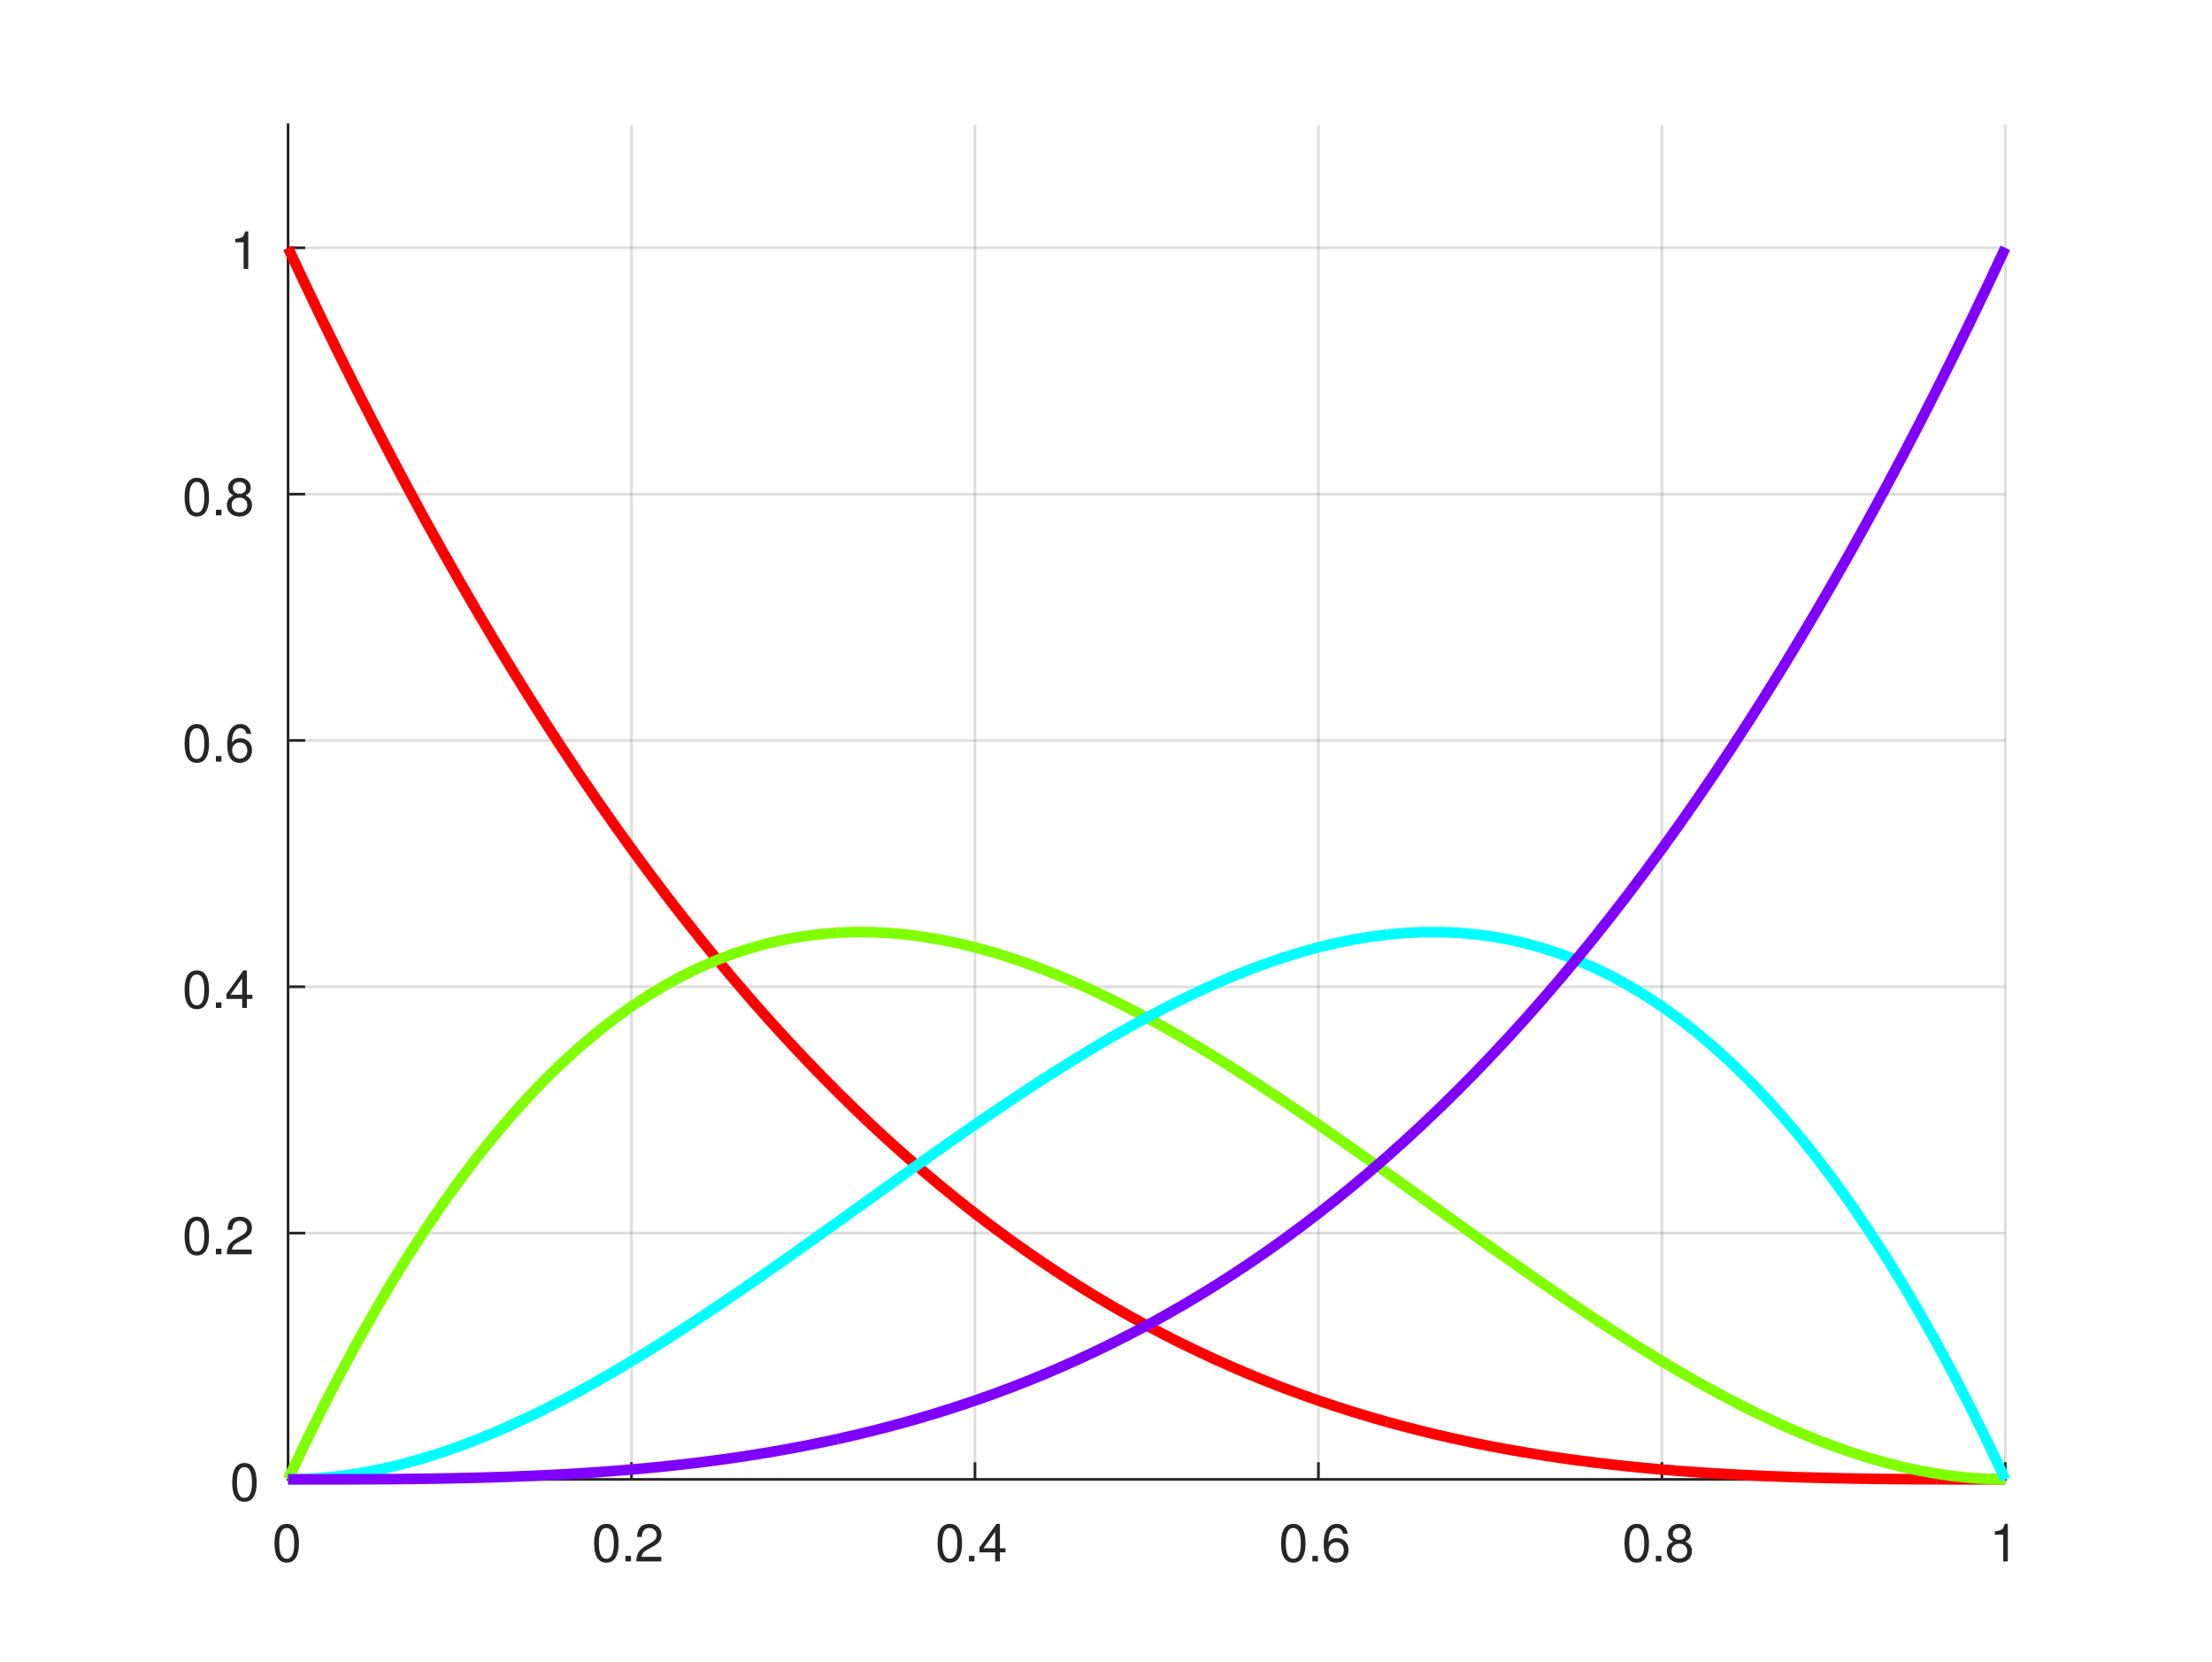
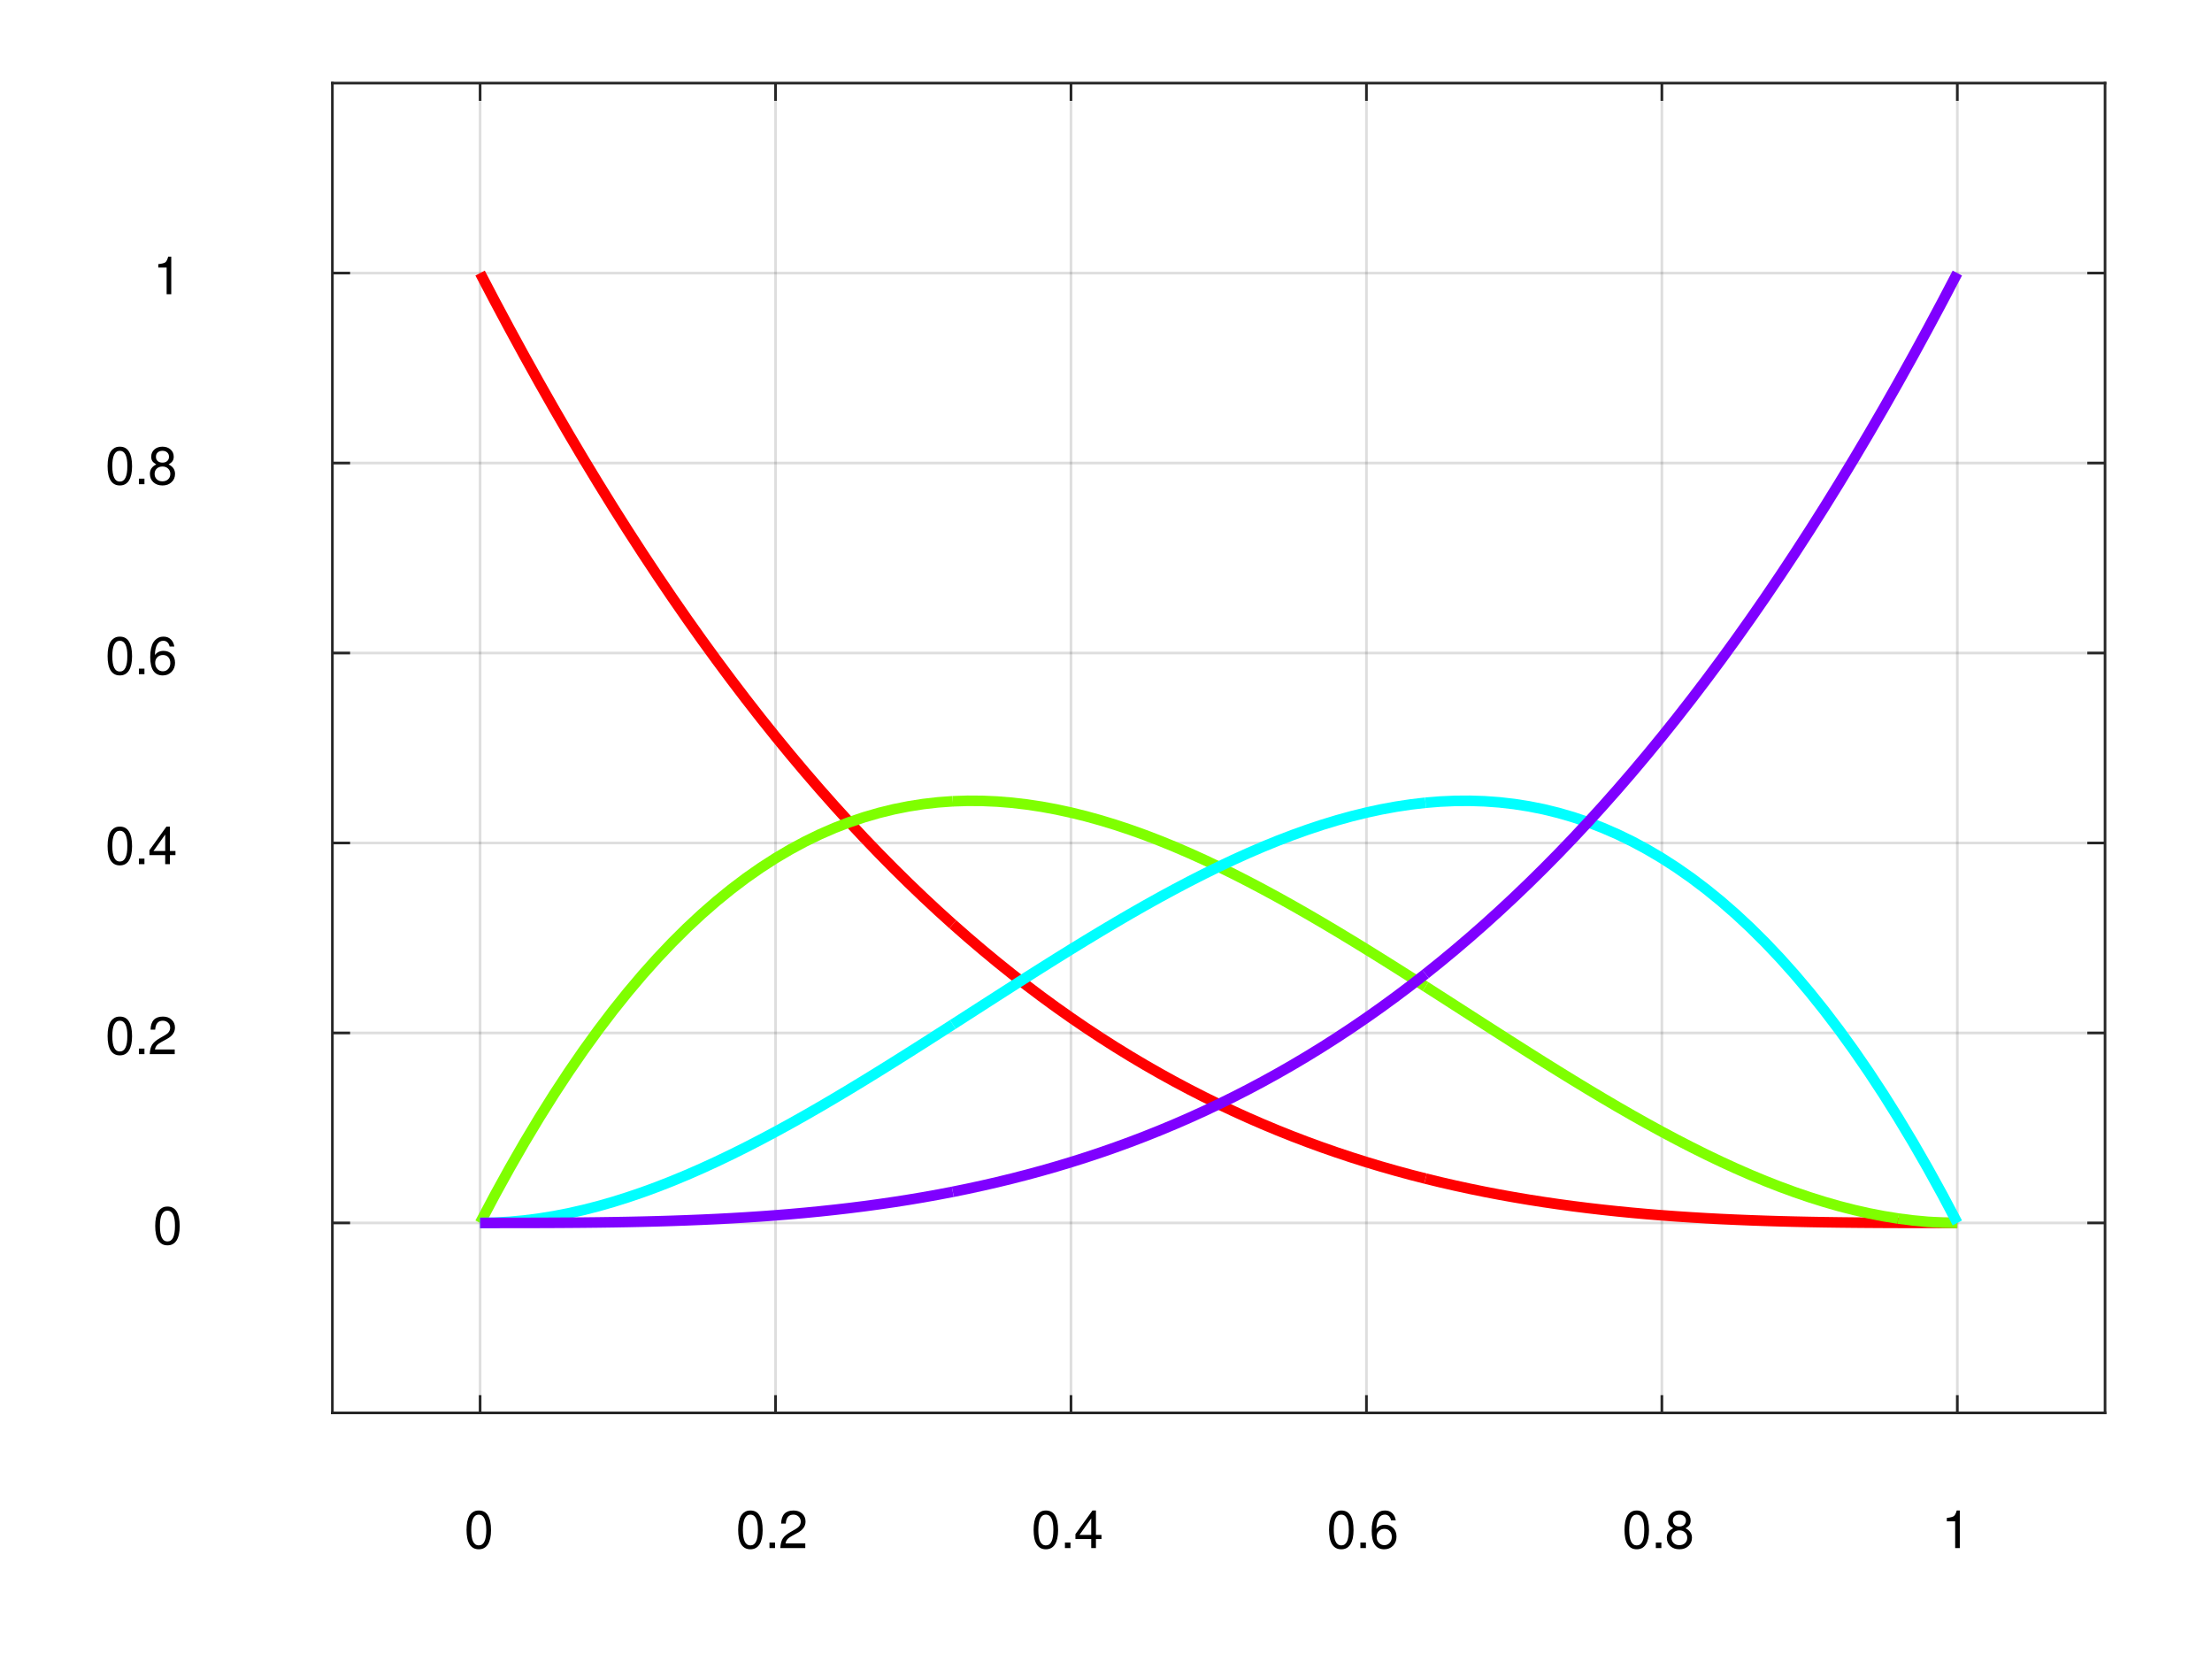
<svg xmlns="http://www.w3.org/2000/svg" height="314pt" viewBox="0 0 418 314" width="418pt">
  <defs />
  <polygon fill="#ffffff" points="0,0 418,0 418,314 0,314" />
  <g>
    <polygon fill="#ffffff" points="0,314 418,314 418,0 0,0" shape-rendering="crispEdges" />
    <clipPath id="cp00418314">
      <polygon points="0,314 418,314 418,0 0,0" />
    </clipPath>
    <g clip-path="url(#cp00418314)">
-       <polygon fill="#ffffff" points="54.434,279.499 378.946,279.499 378.946,23.553 54.434,23.553" shape-rendering="crispEdges" />
-       <polyline fill="none" points="54.434,279.499 54.434,23.553" stroke="#262626" stroke-dasharray="16,0" stroke-linecap="butt" stroke-linejoin="miter" stroke-opacity="0.15" stroke-width="0.5" />
-       <polyline fill="none" points="119.337,279.499 119.337,23.553" stroke="#262626" stroke-dasharray="16,0" stroke-linecap="butt" stroke-linejoin="miter" stroke-opacity="0.15" stroke-width="0.5" />
-       <polyline fill="none" points="184.239,279.499 184.239,23.553" stroke="#262626" stroke-dasharray="16,0" stroke-linecap="butt" stroke-linejoin="miter" stroke-opacity="0.15" stroke-width="0.5" />
-       <polyline fill="none" points="249.142,279.499 249.142,23.553" stroke="#262626" stroke-dasharray="16,0" stroke-linecap="butt" stroke-linejoin="miter" stroke-opacity="0.15" stroke-width="0.5" />
-       <polyline fill="none" points="314.044,279.499 314.044,23.553" stroke="#262626" stroke-dasharray="16,0" stroke-linecap="butt" stroke-linejoin="miter" stroke-opacity="0.15" stroke-width="0.5" />
-       <polyline fill="none" points="378.946,279.499 378.946,23.553" stroke="#262626" stroke-dasharray="16,0" stroke-linecap="butt" stroke-linejoin="miter" stroke-opacity="0.15" stroke-width="0.5" />
-       <polyline fill="none" points="54.434,279.499 54.434,276.255" stroke="#262626" stroke-linecap="butt" stroke-linejoin="miter" stroke-width="0.5" />
-       <polyline fill="none" points="119.337,279.499 119.337,276.255" stroke="#262626" stroke-linecap="butt" stroke-linejoin="miter" stroke-width="0.5" />
-       <polyline fill="none" points="184.239,279.499 184.239,276.255" stroke="#262626" stroke-linecap="butt" stroke-linejoin="miter" stroke-width="0.5" />
-       <polyline fill="none" points="249.142,279.499 249.142,276.255" stroke="#262626" stroke-linecap="butt" stroke-linejoin="miter" stroke-width="0.5" />
-       <polyline fill="none" points="314.044,279.499 314.044,276.255" stroke="#262626" stroke-linecap="butt" stroke-linejoin="miter" stroke-width="0.5" />
-       <polyline fill="none" points="378.946,279.499 378.946,276.255" stroke="#262626" stroke-linecap="butt" stroke-linejoin="miter" stroke-width="0.5" />
-       <g font-family="FreeSans" font-size="10" font-style="normal" font-weight="normal" transform="translate(51.4343,294.998) rotate(-0,3,-8)" xml:space="preserve">
-         <text fill="rgb(38,38,38)" x="0 " y="-0">0</text>
+       <polygon fill="#ffffff" points="62.809,266.937 397.789,266.937 397.789,15.702 62.809,15.702" shape-rendering="crispEdges" />
+       <polyline fill="none" points="90.724,266.937 90.724,15.702" stroke="#262626" stroke-dasharray="16,0" stroke-linecap="butt" stroke-linejoin="miter" stroke-opacity="0.15" stroke-width="0.5" />
+       <polyline fill="none" points="146.554,266.937 146.554,15.702" stroke="#262626" stroke-dasharray="16,0" stroke-linecap="butt" stroke-linejoin="miter" stroke-opacity="0.15" stroke-width="0.5" />
+       <polyline fill="none" points="202.384,266.937 202.384,15.702" stroke="#262626" stroke-dasharray="16,0" stroke-linecap="butt" stroke-linejoin="miter" stroke-opacity="0.15" stroke-width="0.5" />
+       <polyline fill="none" points="258.214,266.937 258.214,15.702" stroke="#262626" stroke-dasharray="16,0" stroke-linecap="butt" stroke-linejoin="miter" stroke-opacity="0.15" stroke-width="0.5" />
+       <polyline fill="none" points="314.044,266.937 314.044,15.702" stroke="#262626" stroke-dasharray="16,0" stroke-linecap="butt" stroke-linejoin="miter" stroke-opacity="0.15" stroke-width="0.5" />
+       <polyline fill="none" points="369.874,266.937 369.874,15.702" stroke="#262626" stroke-dasharray="16,0" stroke-linecap="butt" stroke-linejoin="miter" stroke-opacity="0.15" stroke-width="0.5" />
+       <polyline fill="none" points="90.724,266.937 90.724,263.584" stroke="#262626" stroke-linecap="butt" stroke-linejoin="miter" stroke-width="0.5" />
+       <polyline fill="none" points="90.724,15.702 90.724,19.055" stroke="#262626" stroke-linecap="butt" stroke-linejoin="miter" stroke-width="0.5" />
+       <polyline fill="none" points="146.554,266.937 146.554,263.584" stroke="#262626" stroke-linecap="butt" stroke-linejoin="miter" stroke-width="0.5" />
+       <polyline fill="none" points="146.554,15.702 146.554,19.055" stroke="#262626" stroke-linecap="butt" stroke-linejoin="miter" stroke-width="0.5" />
+       <polyline fill="none" points="202.384,266.937 202.384,263.584" stroke="#262626" stroke-linecap="butt" stroke-linejoin="miter" stroke-width="0.5" />
+       <polyline fill="none" points="202.384,15.702 202.384,19.055" stroke="#262626" stroke-linecap="butt" stroke-linejoin="miter" stroke-width="0.5" />
+       <polyline fill="none" points="258.214,266.937 258.214,263.584" stroke="#262626" stroke-linecap="butt" stroke-linejoin="miter" stroke-width="0.5" />
+       <polyline fill="none" points="258.214,15.702 258.214,19.055" stroke="#262626" stroke-linecap="butt" stroke-linejoin="miter" stroke-width="0.5" />
+       <polyline fill="none" points="314.044,266.937 314.044,263.584" stroke="#262626" stroke-linecap="butt" stroke-linejoin="miter" stroke-width="0.5" />
+       <polyline fill="none" points="314.044,15.702 314.044,19.055" stroke="#262626" stroke-linecap="butt" stroke-linejoin="miter" stroke-width="0.5" />
+       <polyline fill="none" points="369.874,266.937 369.874,263.584" stroke="#262626" stroke-linecap="butt" stroke-linejoin="miter" stroke-width="0.5" />
+       <polyline fill="none" points="369.874,15.702 369.874,19.055" stroke="#262626" stroke-linecap="butt" stroke-linejoin="miter" stroke-width="0.5" />
+       <polyline fill="none" points="62.809,231.047 397.789,231.047" stroke="#262626" stroke-dasharray="16,0" stroke-linecap="butt" stroke-linejoin="miter" stroke-opacity="0.15" stroke-width="0.5" />
+       <polyline fill="none" points="62.809,195.156 397.789,195.156" stroke="#262626" stroke-dasharray="16,0" stroke-linecap="butt" stroke-linejoin="miter" stroke-opacity="0.15" stroke-width="0.5" />
+       <polyline fill="none" points="62.809,159.265 397.789,159.265" stroke="#262626" stroke-dasharray="16,0" stroke-linecap="butt" stroke-linejoin="miter" stroke-opacity="0.15" stroke-width="0.5" />
+       <polyline fill="none" points="62.809,123.374 397.789,123.374" stroke="#262626" stroke-dasharray="16,0" stroke-linecap="butt" stroke-linejoin="miter" stroke-opacity="0.15" stroke-width="0.5" />
+       <polyline fill="none" points="62.809,87.484 397.789,87.484" stroke="#262626" stroke-dasharray="16,0" stroke-linecap="butt" stroke-linejoin="miter" stroke-opacity="0.15" stroke-width="0.5" />
+       <polyline fill="none" points="62.809,51.593 397.789,51.593" stroke="#262626" stroke-dasharray="16,0" stroke-linecap="butt" stroke-linejoin="miter" stroke-opacity="0.15" stroke-width="0.5" />
+       <polyline fill="none" points="62.809,231.047 66.158,231.047" stroke="#262626" stroke-linecap="butt" stroke-linejoin="miter" stroke-width="0.5" />
+       <polyline fill="none" points="397.789,231.047 394.439,231.047" stroke="#262626" stroke-linecap="butt" stroke-linejoin="miter" stroke-width="0.5" />
+       <polyline fill="none" points="62.809,195.156 66.158,195.156" stroke="#262626" stroke-linecap="butt" stroke-linejoin="miter" stroke-width="0.5" />
+       <polyline fill="none" points="397.789,195.156 394.439,195.156" stroke="#262626" stroke-linecap="butt" stroke-linejoin="miter" stroke-width="0.5" />
+       <polyline fill="none" points="62.809,159.265 66.158,159.265" stroke="#262626" stroke-linecap="butt" stroke-linejoin="miter" stroke-width="0.5" />
+       <polyline fill="none" points="397.789,159.265 394.439,159.265" stroke="#262626" stroke-linecap="butt" stroke-linejoin="miter" stroke-width="0.5" />
+       <polyline fill="none" points="62.809,123.374 66.158,123.374" stroke="#262626" stroke-linecap="butt" stroke-linejoin="miter" stroke-width="0.5" />
+       <polyline fill="none" points="397.789,123.374 394.439,123.374" stroke="#262626" stroke-linecap="butt" stroke-linejoin="miter" stroke-width="0.5" />
+       <polyline fill="none" points="62.809,87.484 66.158,87.484" stroke="#262626" stroke-linecap="butt" stroke-linejoin="miter" stroke-width="0.5" />
+       <polyline fill="none" points="397.789,87.484 394.439,87.484" stroke="#262626" stroke-linecap="butt" stroke-linejoin="miter" stroke-width="0.5" />
+       <polyline fill="none" points="62.809,51.593 66.158,51.593" stroke="#262626" stroke-linecap="butt" stroke-linejoin="miter" stroke-width="0.5" />
+       <polyline fill="none" points="397.789,51.593 394.439,51.593" stroke="#262626" stroke-linecap="butt" stroke-linejoin="miter" stroke-width="0.5" />
+       <polyline fill="none" points="62.809,266.937 397.789,266.937" stroke="#262626" stroke-dasharray="16,0" stroke-linecap="square" stroke-linejoin="miter" stroke-width="0.5" />
+       <polyline fill="none" points="62.809,15.702 397.789,15.702" stroke="#262626" stroke-dasharray="16,0" stroke-linecap="square" stroke-linejoin="miter" stroke-width="0.5" />
+       <polyline fill="none" points="62.809,266.937 62.809,15.702" stroke="#262626" stroke-dasharray="16,0" stroke-linecap="square" stroke-linejoin="miter" stroke-width="0.5" />
+       <polyline fill="none" points="397.789,266.937 397.789,15.702" stroke="#262626" stroke-dasharray="16,0" stroke-linecap="square" stroke-linejoin="miter" stroke-width="0.5" />
+       <g font-family="FreeSans" font-size="10" font-style="normal" font-weight="normal" transform="translate(87.7238,292.472) rotate(-0,3,-4)" xml:space="preserve">
+         <text fill="rgb(0,0,0)" x="0 " y="-0">0</text>
      </g>
-       <g font-family="FreeSans" font-size="10" font-style="normal" font-weight="normal" transform="translate(111.837,294.998) rotate(-0,7.5,-8)" xml:space="preserve">
-         <text fill="rgb(38,38,38)" x="0 6 9 " y="-0">0.2</text>
+       <g font-family="FreeSans" font-size="10" font-style="normal" font-weight="normal" transform="translate(139.054,292.472) rotate(-0,7.5,-4)" xml:space="preserve">
+         <text fill="rgb(0,0,0)" x="0 6 9 " y="-0">0.2</text>
      </g>
-       <g font-family="FreeSans" font-size="10" font-style="normal" font-weight="normal" transform="translate(176.739,294.998) rotate(-0,7.5,-8)" xml:space="preserve">
-         <text fill="rgb(38,38,38)" x="0 6 9 " y="-0">0.4</text>
+       <g font-family="FreeSans" font-size="10" font-style="normal" font-weight="normal" transform="translate(194.884,292.472) rotate(-0,7.5,-4)" xml:space="preserve">
+         <text fill="rgb(0,0,0)" x="0 6 9 " y="-0">0.4</text>
      </g>
-       <g font-family="FreeSans" font-size="10" font-style="normal" font-weight="normal" transform="translate(241.642,294.998) rotate(-0,7.5,-8)" xml:space="preserve">
-         <text fill="rgb(38,38,38)" x="0 6 9 " y="-0">0.6</text>
+       <g font-family="FreeSans" font-size="10" font-style="normal" font-weight="normal" transform="translate(250.714,292.472) rotate(-0,7.5,-4)" xml:space="preserve">
+         <text fill="rgb(0,0,0)" x="0 6 9 " y="-0">0.6</text>
      </g>
-       <g font-family="FreeSans" font-size="10" font-style="normal" font-weight="normal" transform="translate(306.544,294.998) rotate(-0,7.5,-8)" xml:space="preserve">
-         <text fill="rgb(38,38,38)" x="0 6 9 " y="-0">0.8</text>
+       <g font-family="FreeSans" font-size="10" font-style="normal" font-weight="normal" transform="translate(306.544,292.472) rotate(-0,7.5,-4)" xml:space="preserve">
+         <text fill="rgb(0,0,0)" x="0 6 9 " y="-0">0.8</text>
      </g>
-       <g font-family="FreeSans" font-size="10" font-style="normal" font-weight="normal" transform="translate(375.946,294.998) rotate(-0,3,-8)" xml:space="preserve">
-         <text fill="rgb(38,38,38)" x="0 " y="-0">1</text>
+       <g font-family="FreeSans" font-size="10" font-style="normal" font-weight="normal" transform="translate(366.874,292.472) rotate(-0,3,-4)" xml:space="preserve">
+         <text fill="rgb(0,0,0)" x="0 " y="-0">1</text>
      </g>
-       <polyline fill="none" points="54.434,279.499 378.946,279.499" stroke="#262626" stroke-dasharray="16,0" stroke-linecap="butt" stroke-linejoin="miter" stroke-opacity="0.15" stroke-width="0.5" />
-       <polyline fill="none" points="54.434,232.964 378.946,232.964" stroke="#262626" stroke-dasharray="16,0" stroke-linecap="butt" stroke-linejoin="miter" stroke-opacity="0.15" stroke-width="0.5" />
-       <polyline fill="none" points="54.434,186.428 378.946,186.428" stroke="#262626" stroke-dasharray="16,0" stroke-linecap="butt" stroke-linejoin="miter" stroke-opacity="0.15" stroke-width="0.5" />
-       <polyline fill="none" points="54.434,139.892 378.946,139.892" stroke="#262626" stroke-dasharray="16,0" stroke-linecap="butt" stroke-linejoin="miter" stroke-opacity="0.15" stroke-width="0.5" />
-       <polyline fill="none" points="54.434,93.357 378.946,93.357" stroke="#262626" stroke-dasharray="16,0" stroke-linecap="butt" stroke-linejoin="miter" stroke-opacity="0.15" stroke-width="0.5" />
-       <polyline fill="none" points="54.434,46.821 378.946,46.821" stroke="#262626" stroke-dasharray="16,0" stroke-linecap="butt" stroke-linejoin="miter" stroke-opacity="0.15" stroke-width="0.5" />
-       <polyline fill="none" points="54.434,279.499 57.675,279.499" stroke="#262626" stroke-linecap="butt" stroke-linejoin="miter" stroke-width="0.5" />
-       <polyline fill="none" points="54.434,232.964 57.675,232.964" stroke="#262626" stroke-linecap="butt" stroke-linejoin="miter" stroke-width="0.5" />
-       <polyline fill="none" points="54.434,186.428 57.675,186.428" stroke="#262626" stroke-linecap="butt" stroke-linejoin="miter" stroke-width="0.5" />
-       <polyline fill="none" points="54.434,139.892 57.675,139.892" stroke="#262626" stroke-linecap="butt" stroke-linejoin="miter" stroke-width="0.5" />
-       <polyline fill="none" points="54.434,93.357 57.675,93.357" stroke="#262626" stroke-linecap="butt" stroke-linejoin="miter" stroke-width="0.5" />
-       <polyline fill="none" points="54.434,46.821 57.675,46.821" stroke="#262626" stroke-linecap="butt" stroke-linejoin="miter" stroke-width="0.5" />
-       <g font-family="FreeSans" font-size="10" font-style="normal" font-weight="normal" transform="translate(43.4418,283.499) rotate(-0,6,-4)" xml:space="preserve">
-         <text fill="rgb(38,38,38)" x="0 " y="-0">0</text>
+       <g font-family="FreeSans" font-size="10" font-style="normal" font-weight="normal" transform="translate(28.8938,235.047) rotate(-0,6,-4)" xml:space="preserve">
+         <text fill="rgb(0,0,0)" x="0 " y="-0">0</text>
      </g>
-       <g font-family="FreeSans" font-size="10" font-style="normal" font-weight="normal" transform="translate(34.4418,236.964) rotate(-0,15,-4)" xml:space="preserve">
-         <text fill="rgb(38,38,38)" x="0 6 9 " y="-0">0.2</text>
+       <g font-family="FreeSans" font-size="10" font-style="normal" font-weight="normal" transform="translate(19.8938,199.156) rotate(-0,15,-4)" xml:space="preserve">
+         <text fill="rgb(0,0,0)" x="0 6 9 " y="-0">0.2</text>
      </g>
-       <g font-family="FreeSans" font-size="10" font-style="normal" font-weight="normal" transform="translate(34.4418,190.428) rotate(-0,15,-4)" xml:space="preserve">
-         <text fill="rgb(38,38,38)" x="0 6 9 " y="-0">0.4</text>
+       <g font-family="FreeSans" font-size="10" font-style="normal" font-weight="normal" transform="translate(19.8938,163.265) rotate(-0,15,-4)" xml:space="preserve">
+         <text fill="rgb(0,0,0)" x="0 6 9 " y="-0">0.4</text>
      </g>
-       <g font-family="FreeSans" font-size="10" font-style="normal" font-weight="normal" transform="translate(34.4418,143.892) rotate(-0,15,-4)" xml:space="preserve">
-         <text fill="rgb(38,38,38)" x="0 6 9 " y="-0">0.6</text>
+       <g font-family="FreeSans" font-size="10" font-style="normal" font-weight="normal" transform="translate(19.8938,127.374) rotate(-0,15,-4)" xml:space="preserve">
+         <text fill="rgb(0,0,0)" x="0 6 9 " y="-0">0.6</text>
      </g>
-       <g font-family="FreeSans" font-size="10" font-style="normal" font-weight="normal" transform="translate(34.4418,97.3567) rotate(-0,15,-4)" xml:space="preserve">
-         <text fill="rgb(38,38,38)" x="0 6 9 " y="-0">0.8</text>
+       <g font-family="FreeSans" font-size="10" font-style="normal" font-weight="normal" transform="translate(19.8938,91.4837) rotate(-0,15,-4)" xml:space="preserve">
+         <text fill="rgb(0,0,0)" x="0 6 9 " y="-0">0.8</text>
      </g>
-       <g font-family="FreeSans" font-size="10" font-style="normal" font-weight="normal" transform="translate(43.4418,50.8211) rotate(-0,6,-4)" xml:space="preserve">
-         <text fill="rgb(38,38,38)" x="0 " y="-0">1</text>
+       <g font-family="FreeSans" font-size="10" font-style="normal" font-weight="normal" transform="translate(28.8938,55.5929) rotate(-0,6,-4)" xml:space="preserve">
+         <text fill="rgb(0,0,0)" x="0 " y="-0">1</text>
      </g>
-       <polyline fill="none" points="54.434,279.499 378.946,279.499" stroke="#262626" stroke-dasharray="16,0" stroke-linecap="square" stroke-linejoin="miter" stroke-width="0.5" />
-       <polyline fill="none" points="54.434,279.499 54.434,23.553" stroke="#262626" stroke-dasharray="16,0" stroke-linecap="square" stroke-linejoin="miter" stroke-width="0.5" />
-       <polyline fill="none" points="262.122,268.643 265.367,269.523 268.612,270.354 271.857,271.137 275.103,271.875 278.348,272.567 281.593,273.217 284.838,273.824 288.083,274.391 291.328,274.919 294.573,275.41 297.818,275.864 301.063,276.283 304.309,276.668 307.554,277.022 310.799,277.344 314.044,277.638 317.289,277.903 320.534,278.142 323.779,278.356 327.024,278.546 330.27,278.714 333.515,278.861 336.76,278.988 340.005,279.097 343.25,279.189 346.495,279.266 349.74,279.33 352.985,279.38 356.231,279.419 359.476,279.449 362.721,279.47 365.966,279.484" stroke="#ff0000" stroke-linecap="butt" stroke-linejoin="round" stroke-width="2" />
-       <polyline fill="none" points="54.434,46.821 57.679,53.732 60.925,60.504 64.17,67.14 67.415,73.641 70.66,80.007 73.905,86.24 77.15,92.343 80.395,98.316 83.64,104.16 86.885,109.877 90.131,115.468 93.376,120.936 96.621,126.28 99.866,131.503 103.111,136.606 106.356,141.59 109.601,146.457 112.846,151.208 116.092,155.844 119.337,160.368 122.582,164.78 125.827,169.081 129.072,173.274 132.317,177.359 135.562,181.338 138.807,185.212 142.053,188.983 145.298,192.653 148.543,196.221 151.788,199.691 155.033,203.062 158.278,206.338" stroke="#ff0000" stroke-linecap="butt" stroke-linejoin="round" stroke-width="2" />
-       <polyline fill="none" points="365.966,279.484 369.211,279.493 372.456,279.497 375.701,279.499 378.946,279.499" stroke="#ff0000" stroke-linecap="butt" stroke-linejoin="round" stroke-width="2" />
-       <polyline fill="none" points="158.278,206.338 161.523,209.518 164.768,212.605 168.014,215.6 171.259,218.504 174.504,221.319 177.749,224.045 180.994,226.686 184.239,229.241 187.484,231.712 190.729,234.101 193.974,236.409 197.22,238.637 200.465,240.787 203.71,242.861 206.955,244.859 210.2,246.783 213.445,248.634 216.69,250.414 219.935,252.125 223.181,253.767 226.426,255.342 229.671,256.851 232.916,258.296 236.161,259.679 239.406,261 242.651,262.26 245.896,263.463 249.142,264.608 252.387,265.697 255.632,266.732 258.877,267.713 262.122,268.643" stroke="#ff0000" stroke-linecap="butt" stroke-linejoin="round" stroke-width="2" />
-       <polyline fill="none" points="54.434,279.499 57.679,272.658 60.925,266.091 64.17,259.796 67.415,253.767 70.66,248 73.905,242.492 77.15,237.238 80.395,232.234 83.64,227.475 86.885,222.958 90.131,218.679 93.376,214.632 96.621,210.815 99.866,207.222 103.111,203.85 106.356,200.694 109.601,197.75 112.846,195.015 116.092,192.483 119.337,190.151 122.582,188.014 125.827,186.069 129.072,184.31 132.317,182.735 135.562,181.338 138.807,180.116 142.053,179.064 145.298,178.178 148.543,177.454 151.788,176.888 155.033,176.476 158.278,176.212" stroke="#7fff00" stroke-linecap="butt" stroke-linejoin="round" stroke-width="2" />
-       <polyline fill="none" points="262.122,221.601 265.367,223.918 268.612,226.242 271.857,228.568 275.103,230.894 278.348,233.213 281.593,235.523 284.838,237.819 288.083,240.097 291.328,242.352 294.573,244.581 297.818,246.779 301.063,248.942 304.309,251.066 307.554,253.147 310.799,255.18 314.044,257.162 317.289,259.088 320.534,260.954 323.779,262.755 327.024,264.489 330.27,266.149 333.515,267.733 336.76,269.236 340.005,270.654 343.25,271.982 346.495,273.217 349.74,274.354 352.985,275.389 356.231,276.318 359.476,277.137 362.721,277.841 365.966,278.427 369.211,278.89 372.456,279.226 375.701,279.43 378.946,279.499" stroke="#7fff00" stroke-linecap="butt" stroke-linejoin="round" stroke-width="2" />
-       <polyline fill="none" points="158.278,176.212 161.523,176.094 164.768,176.118 168.014,176.277 171.259,176.57 174.504,176.991 177.749,177.536 180.994,178.201 184.239,178.982 187.484,179.875 190.729,180.875 193.974,181.979 197.22,183.182 200.465,184.479 203.71,185.868 206.955,187.343 210.2,188.9 213.445,190.535 216.69,192.245 219.935,194.024 223.181,195.869 226.426,197.775 229.671,199.739 232.916,201.756 236.161,203.821 239.406,205.931 242.651,208.082 245.896,210.269 249.142,212.488 252.387,214.735 255.632,217.006 258.877,219.296 262.122,221.601" stroke="#7fff00" stroke-linecap="butt" stroke-linejoin="round" stroke-width="2" />
-       <polyline fill="none" points="54.434,279.499 57.679,279.43 60.925,279.226 64.17,278.89 67.415,278.427 70.66,277.841 73.905,277.137 77.15,276.318 80.395,275.389 83.64,274.354 86.885,273.217 90.131,271.982 93.376,270.654 96.621,269.236 99.866,267.733 103.111,266.149 106.356,264.489 109.601,262.755 112.846,260.954 116.092,259.088 119.337,257.162 122.582,255.18 125.827,253.147 129.072,251.066 132.317,248.942 135.562,246.779 138.807,244.581 142.053,242.352 145.298,240.097 148.543,237.819 151.788,235.523 155.033,233.213 158.278,230.894" stroke="#00ffff" stroke-linecap="butt" stroke-linejoin="round" stroke-width="2" />
-       <polyline fill="none" points="262.122,176.57 265.367,176.277 268.612,176.118 271.857,176.094 275.103,176.212 278.348,176.476 281.593,176.888 284.838,177.454 288.083,178.178 291.328,179.064 294.573,180.116 297.818,181.338 301.063,182.735 304.309,184.31 307.554,186.069 310.799,188.014 314.044,190.151 317.289,192.483 320.534,195.015 323.779,197.75 327.024,200.694 330.27,203.85 333.515,207.222 336.76,210.815 340.005,214.632 343.25,218.679 346.495,222.958 349.74,227.475 352.985,232.234 356.231,237.238 359.476,242.492 362.721,248 365.966,253.767" stroke="#00ffff" stroke-linecap="butt" stroke-linejoin="round" stroke-width="2" />
-       <polyline fill="none" points="158.278,230.894 161.523,228.568 164.768,226.242 168.014,223.918 171.259,221.601 174.504,219.296 177.749,217.006 180.994,214.735 184.239,212.488 187.484,210.269 190.729,208.082 193.974,205.931 197.22,203.821 200.465,201.756 203.71,199.739 206.955,197.775 210.2,195.869 213.445,194.024 216.69,192.245 219.935,190.535 223.181,188.9 226.426,187.343 229.671,185.868 232.916,184.479 236.161,183.182 239.406,181.979 242.651,180.875 245.896,179.875 249.142,178.982 252.387,178.201 255.632,177.536 258.877,176.991 262.122,176.57" stroke="#00ffff" stroke-linecap="butt" stroke-linejoin="round" stroke-width="2" />
-       <polyline fill="none" points="365.966,253.767 369.211,259.796 372.456,266.091 375.701,272.658 378.946,279.499" stroke="#00ffff" stroke-linecap="butt" stroke-linejoin="round" stroke-width="2" />
-       <polyline fill="none" points="54.434,279.499 57.679,279.499 60.925,279.497 64.17,279.493 67.415,279.484 70.66,279.47 73.905,279.449 77.15,279.419 80.395,279.38 83.64,279.33 86.885,279.266 90.131,279.189 93.376,279.097 96.621,278.988 99.866,278.861 103.111,278.714 106.356,278.546 109.601,278.356 112.846,278.142 116.092,277.903 119.337,277.638 122.582,277.344 125.827,277.022 129.072,276.668 132.317,276.283 135.562,275.864 138.807,275.41 142.053,274.919 145.298,274.391 148.543,273.824 151.788,273.217 155.033,272.567 158.278,271.875" stroke="#7f00ff" stroke-linecap="butt" stroke-linejoin="round" stroke-width="2" />
-       <polyline fill="none" points="262.122,218.504 265.367,215.6 268.612,212.605 271.857,209.518 275.103,206.338 278.348,203.062 281.593,199.691 284.838,196.221 288.083,192.653 291.328,188.983 294.573,185.212 297.818,181.338 301.063,177.359 304.309,173.274 307.554,169.081 310.799,164.78 314.044,160.368 317.289,155.844 320.534,151.208 323.779,146.457 327.024,141.59 330.27,136.606 333.515,131.503 336.76,126.28 340.005,120.936 343.25,115.468 346.495,109.877 349.74,104.16 352.985,98.316 356.231,92.343 359.476,86.24 362.721,80.007 365.966,73.641 369.211,67.14 372.456,60.504 375.701,53.732 378.946,46.821" stroke="#7f00ff" stroke-linecap="butt" stroke-linejoin="round" stroke-width="2" />
-       <polyline fill="none" points="158.278,271.875 161.523,271.137 164.768,270.354 168.014,269.523 171.259,268.643 174.504,267.713 177.749,266.732 180.994,265.697 184.239,264.608 187.484,263.463 190.729,262.26 193.974,261 197.22,259.679 200.465,258.296 203.71,256.851 206.955,255.342 210.2,253.767 213.445,252.125 216.69,250.414 219.935,248.634 223.181,246.783 226.426,244.859 229.671,242.861 232.916,240.787 236.161,238.637 239.406,236.409 242.651,234.101 245.896,231.712 249.142,229.241 252.387,226.686 255.632,224.045 258.877,221.319 262.122,218.504" stroke="#7f00ff" stroke-linecap="butt" stroke-linejoin="round" stroke-width="2" />
+       <polyline fill="none" points="90.724,51.593 93.515,56.923 96.307,62.146 99.098,67.264 101.89,72.278 104.681,77.188 107.473,81.995 110.264,86.702 113.056,91.308 115.847,95.816 118.639,100.225 121.43,104.537 124.222,108.754 127.013,112.876 129.805,116.904 132.596,120.84 135.388,124.684 138.179,128.437 140.971,132.102 143.762,135.678 146.554,139.166 149.345,142.569 152.137,145.887 154.928,149.12 157.72,152.271 160.511,155.34 163.303,158.328 166.094,161.236 168.886,164.066 171.677,166.818 174.469,169.494 177.26,172.094 180.052,174.621" stroke="#ff0000" stroke-linecap="butt" stroke-linejoin="round" stroke-width="2" />
+       <polyline fill="none" points="269.38,222.674 272.171,223.353 274.963,223.993 277.754,224.598 280.546,225.166 283.337,225.701 286.129,226.201 288.92,226.67 291.712,227.107 294.503,227.514 297.295,227.893 300.086,228.243 302.878,228.566 305.669,228.863 308.461,229.136 311.252,229.385 314.044,229.611 316.835,229.816 319.627,230 322.418,230.165 325.21,230.312 328.001,230.441 330.793,230.554 333.584,230.652 336.376,230.737 339.167,230.808 341.959,230.867 344.75,230.916 347.542,230.955 350.333,230.985 353.125,231.008 355.917,231.024 358.708,231.035 361.5,231.042 364.291,231.045 367.083,231.046 369.874,231.047" stroke="#ff0000" stroke-linecap="butt" stroke-linejoin="round" stroke-width="2" />
+       <polyline fill="none" points="180.052,174.621 182.843,177.074 185.635,179.454 188.426,181.764 191.218,184.004 194.009,186.175 196.801,188.278 199.592,190.314 202.384,192.285 205.175,194.191 207.967,196.033 210.758,197.813 213.55,199.532 216.341,201.19 219.133,202.789 221.924,204.33 224.716,205.814 227.507,207.242 230.299,208.615 233.09,209.934 235.882,211.201 238.673,212.415 241.465,213.579 244.256,214.694 247.048,215.76 249.839,216.779 252.631,217.751 255.422,218.679 258.214,219.562 261.005,220.402 263.797,221.2 266.588,221.957 269.38,222.674" stroke="#ff0000" stroke-linecap="butt" stroke-linejoin="round" stroke-width="2" />
+       <polyline fill="none" points="269.38,186.393 272.171,188.18 274.963,189.972 277.754,191.766 280.546,193.559 283.337,195.348 286.129,197.13 288.92,198.901 291.712,200.657 294.503,202.397 297.295,204.116 300.086,205.811 302.878,207.479 305.669,209.118 308.461,210.722 311.252,212.291 314.044,213.819 316.835,215.304 319.627,216.743 322.418,218.133 325.21,219.47 328.001,220.751 330.793,221.972 333.584,223.131 336.376,224.225 339.167,225.249 341.959,226.201 344.75,227.078 347.542,227.877 350.333,228.593 353.125,229.225 355.917,229.768 358.708,230.22" stroke="#7fff00" stroke-linecap="butt" stroke-linejoin="round" stroke-width="2" />
+       <polyline fill="none" points="90.724,231.047 93.515,225.77 96.307,220.706 99.098,215.85 101.89,211.201 104.681,206.753 107.473,202.505 110.264,198.453 113.056,194.593 115.847,190.923 118.639,187.439 121.43,184.139 124.222,181.018 127.013,178.074 129.805,175.303 132.596,172.702 135.388,170.268 138.179,167.998 140.971,165.888 143.762,163.935 146.554,162.136 149.345,160.489 152.137,158.988 154.928,157.632 157.72,156.417 160.511,155.34 163.303,154.397 166.094,153.586 168.886,152.902 171.677,152.344 174.469,151.908 177.26,151.589 180.052,151.386" stroke="#7fff00" stroke-linecap="butt" stroke-linejoin="round" stroke-width="2" />
+       <polyline fill="none" points="358.708,230.22 361.5,230.577 364.291,230.836 367.083,230.993 369.874,231.047" stroke="#7fff00" stroke-linecap="butt" stroke-linejoin="round" stroke-width="2" />
+       <polyline fill="none" points="180.052,151.386 182.843,151.295 185.635,151.313 188.426,151.437 191.218,151.662 194.009,151.987 196.801,152.407 199.592,152.92 202.384,153.523 205.175,154.211 207.967,154.983 210.758,155.834 213.55,156.761 216.341,157.762 219.133,158.833 221.924,159.971 224.716,161.172 227.507,162.433 230.299,163.752 233.09,165.124 235.882,166.547 238.673,168.017 241.465,169.531 244.256,171.087 247.048,172.68 249.839,174.307 252.631,175.966 255.422,177.653 258.214,179.364 261.005,181.097 263.797,182.848 266.588,184.615 269.38,186.393" stroke="#7fff00" stroke-linecap="butt" stroke-linejoin="round" stroke-width="2" />
+       <polyline fill="none" points="90.724,231.047 93.515,230.993 96.307,230.836 99.098,230.577 101.89,230.22 104.681,229.768 107.473,229.225 110.264,228.593 113.056,227.877 115.847,227.078 118.639,226.201 121.43,225.249 124.222,224.225 127.013,223.131 129.805,221.972 132.596,220.751 135.388,219.47 138.179,218.133 140.971,216.743 143.762,215.304 146.554,213.819 149.345,212.291 152.137,210.722 154.928,209.118 157.72,207.479 160.511,205.811 163.303,204.116 166.094,202.397 168.886,200.657 171.677,198.901 174.469,197.13 177.26,195.348 180.052,193.559" stroke="#00ffff" stroke-linecap="butt" stroke-linejoin="round" stroke-width="2" />
+       <polyline fill="none" points="269.38,151.662 272.171,151.437 274.963,151.313 277.754,151.295 280.546,151.386 283.337,151.589 286.129,151.908 288.92,152.344 291.712,152.902 294.503,153.586 297.295,154.397 300.086,155.34 302.878,156.417 305.669,157.632 308.461,158.988 311.252,160.489 314.044,162.136 316.835,163.935 319.627,165.888 322.418,167.998 325.21,170.268 328.001,172.702 330.793,175.303 333.584,178.074 336.376,181.018 339.167,184.139 341.959,187.439 344.75,190.923 347.542,194.593 350.333,198.453 353.125,202.505 355.917,206.753 358.708,211.201 361.5,215.85 364.291,220.706 367.083,225.77 369.874,231.047" stroke="#00ffff" stroke-linecap="butt" stroke-linejoin="round" stroke-width="2" />
+       <polyline fill="none" points="180.052,193.559 182.843,191.766 185.635,189.972 188.426,188.18 191.218,186.393 194.009,184.615 196.801,182.848 199.592,181.097 202.384,179.364 205.175,177.653 207.967,175.966 210.758,174.307 213.55,172.68 216.341,171.087 219.133,169.531 221.924,168.017 224.716,166.547 227.507,165.124 230.299,163.752 233.09,162.433 235.882,161.172 238.673,159.971 241.465,158.833 244.256,157.762 247.048,156.761 249.839,155.834 252.631,154.983 255.422,154.211 258.214,153.523 261.005,152.92 263.797,152.407 266.588,151.987 269.38,151.662" stroke="#00ffff" stroke-linecap="butt" stroke-linejoin="round" stroke-width="2" />
+       <polyline fill="none" points="90.724,231.047 93.515,231.046 96.307,231.045 99.098,231.042 101.89,231.035 104.681,231.024 107.473,231.008 110.264,230.985 113.056,230.955 115.847,230.916 118.639,230.867 121.43,230.808 124.222,230.737 127.013,230.652 129.805,230.554 132.596,230.441 135.388,230.312 138.179,230.165 140.971,230 143.762,229.816 146.554,229.611 149.345,229.385 152.137,229.136 154.928,228.863 157.72,228.566 160.511,228.243 163.303,227.893 166.094,227.514 168.886,227.107 171.677,226.67 174.469,226.201 177.26,225.701 180.052,225.166" stroke="#7f00ff" stroke-linecap="butt" stroke-linejoin="round" stroke-width="2" />
+       <polyline fill="none" points="269.38,184.004 272.171,181.764 274.963,179.454 277.754,177.074 280.546,174.621 283.337,172.094 286.129,169.494 288.92,166.818 291.712,164.066 294.503,161.236 297.295,158.328 300.086,155.34 302.878,152.271 305.669,149.12 308.461,145.887 311.252,142.569 314.044,139.166 316.835,135.678 319.627,132.102 322.418,128.437 325.21,124.684 328.001,120.84 330.793,116.904 333.584,112.876 336.376,108.754 339.167,104.537 341.959,100.225 344.75,95.816 347.542,91.308 350.333,86.702 353.125,81.995 355.917,77.188 358.708,72.278 361.5,67.264 364.291,62.146 367.083,56.923 369.874,51.593" stroke="#7f00ff" stroke-linecap="butt" stroke-linejoin="round" stroke-width="2" />
+       <polyline fill="none" points="180.052,225.166 182.843,224.598 185.635,223.993 188.426,223.353 191.218,222.674 194.009,221.957 196.801,221.2 199.592,220.402 202.384,219.562 205.175,218.679 207.967,217.751 210.758,216.779 213.55,215.76 216.341,214.694 219.133,213.579 221.924,212.415 224.716,211.201 227.507,209.934 230.299,208.615 233.09,207.242 235.882,205.814 238.673,204.33 241.465,202.789 244.256,201.19 247.048,199.532 249.839,197.813 252.631,196.033 255.422,194.191 258.214,192.285 261.005,190.314 263.797,188.278 266.588,186.175 269.38,184.004" stroke="#7f00ff" stroke-linecap="butt" stroke-linejoin="round" stroke-width="2" />
    </g>
  </g>
</svg>
